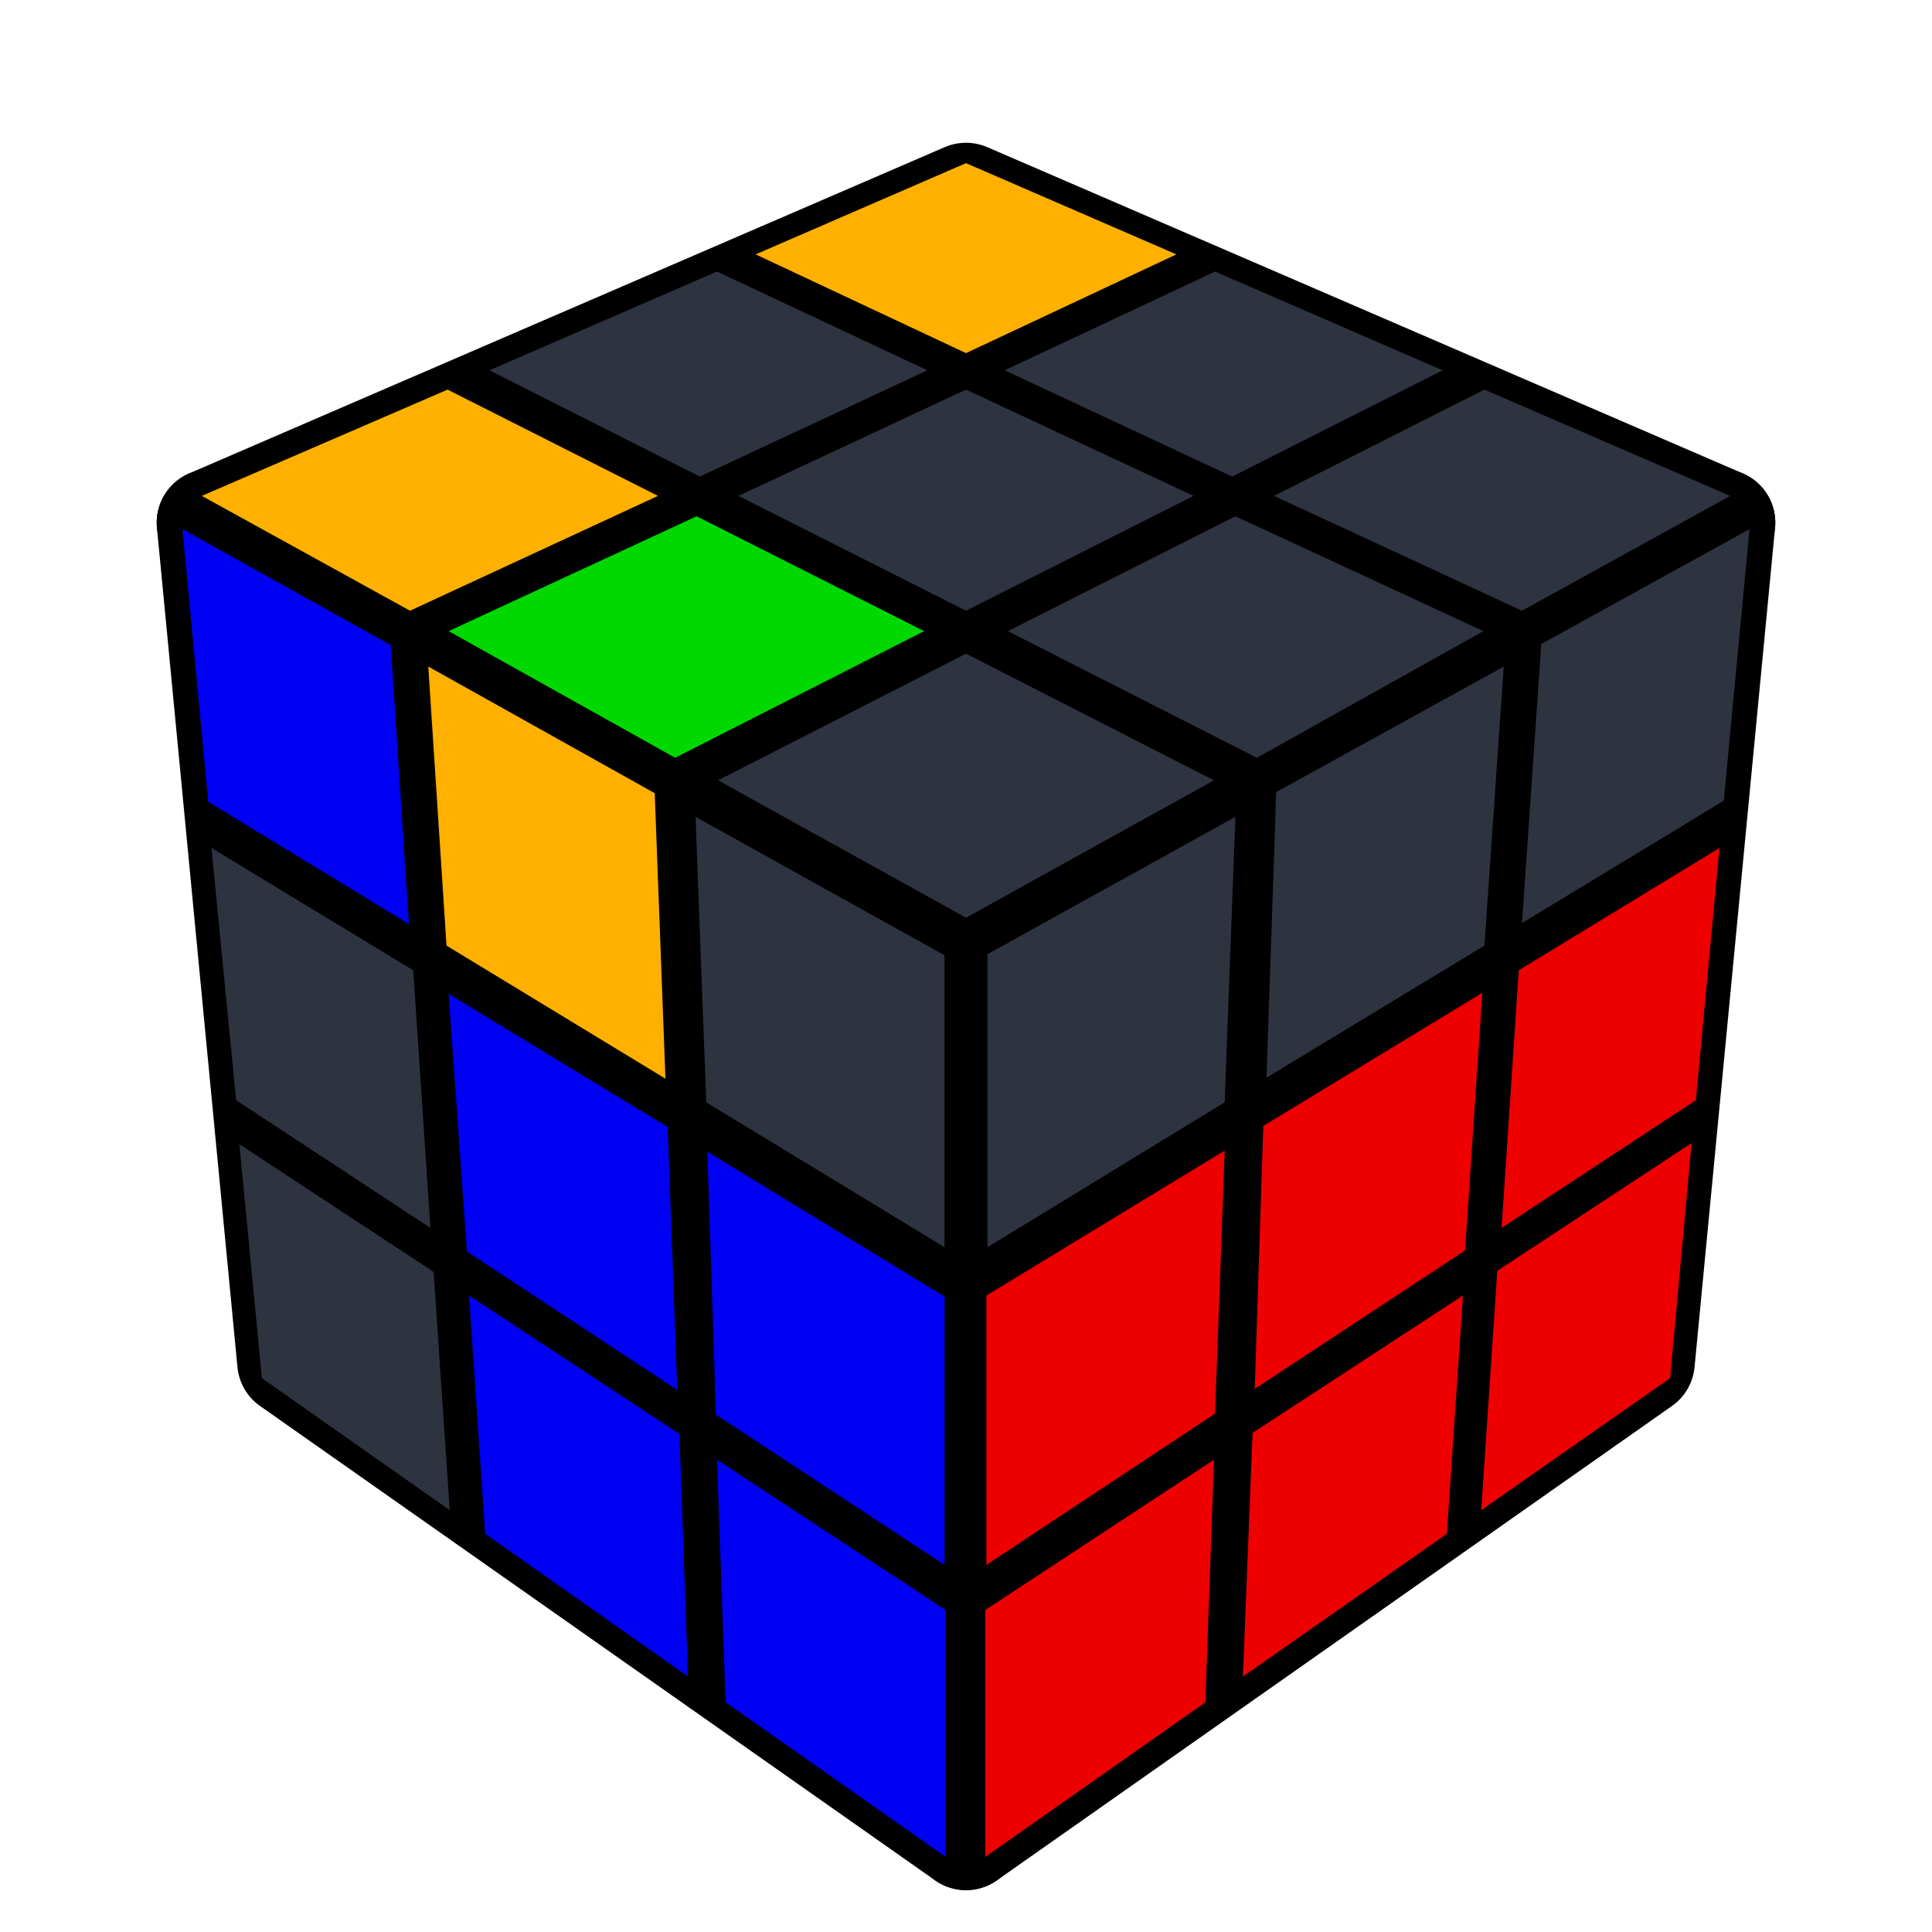
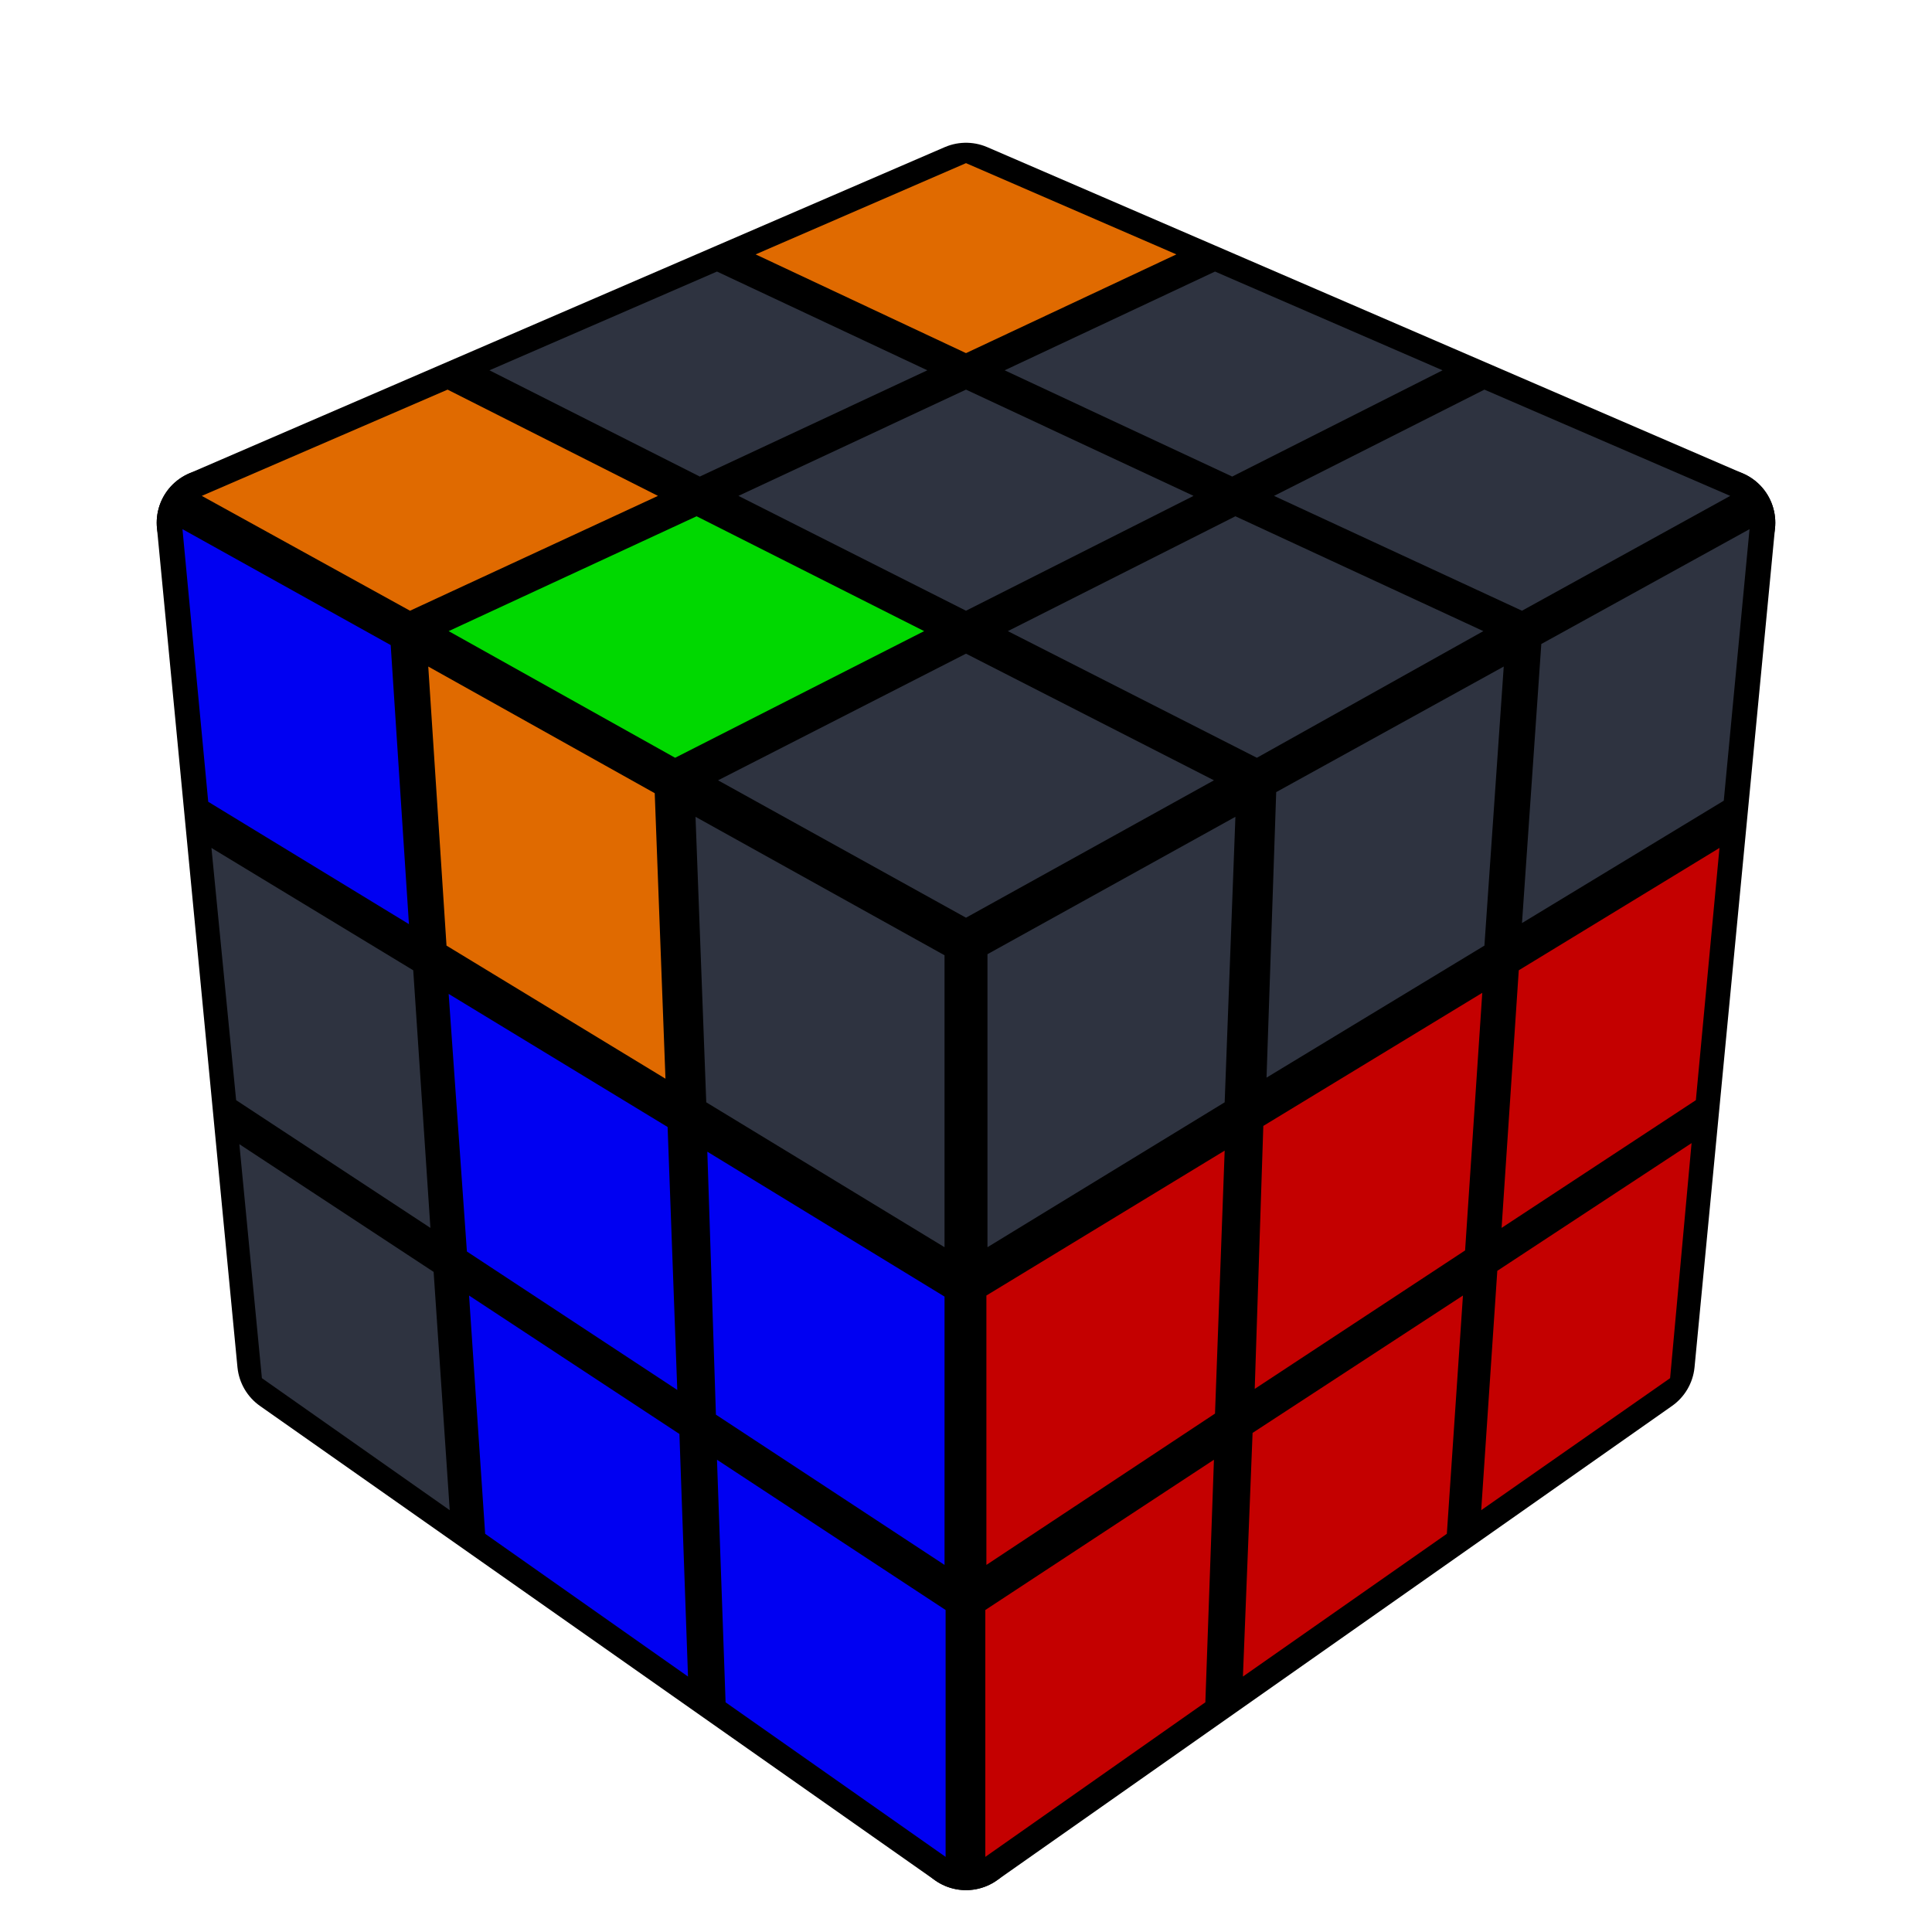
<svg xmlns="http://www.w3.org/2000/svg" version="1.1" width="180" height="180" viewBox="-0.9 -0.9 1.8 1.8">
  <g style="stroke-width:0.1;stroke-linejoin:round;opacity:1">
    <polygon fill="#000000" stroke="#000000" points="-4.9165444344952E-17,-0.717 0.704,-0.413 6.3108540577985E-17,-0.022 -0.704,-0.413" />
    <polygon fill="#000000" stroke="#000000" points="6.3108540577985E-17,-0.022 0.704,-0.413 0.629,0.369 5.5589468959362E-17,0.811" />
    <polygon fill="#000000" stroke="#000000" points="-0.704,-0.413 6.3108540577985E-17,-0.022 5.5589468959362E-17,0.811 -0.629,0.369" />
  </g>
  <g style="opacity:1;stroke-opacity:0.5;stroke-width:0;stroke-linejoin:round">
-     <polygon fill="#FFB000" stroke="#000000" points="-4.9439549272153E-17,-0.748 0.196,-0.663 -1.6979580126642E-17,-0.571 -0.196,-0.663" />
+     <polygon fill="#E06A00" stroke="#000000" points="-4.9439549272153E-17,-0.748 0.196,-0.663 -1.6979580126642E-17,-0.571 -0.196,-0.663" />
    <polygon fill="#2E3340" stroke="#000000" points="0.232,-0.647 0.444,-0.555 0.248,-0.456 0.036,-0.555" />
    <polygon fill="#2E3340" stroke="#000000" points="0.483,-0.537 0.712,-0.438 0.518,-0.331 0.287,-0.438" />
    <polygon fill="#2E3340" stroke="#000000" points="-0.232,-0.647 -0.036,-0.555 -0.248,-0.456 -0.444,-0.555" />
    <polygon fill="#2E3340" stroke="#000000" points="-1.1906711768916E-17,-0.537 0.212,-0.438 1.3125827139793E-17,-0.331 -0.212,-0.438" />
    <polygon fill="#2E3340" stroke="#000000" points="0.251,-0.419 0.482,-0.312 0.271,-0.194 0.039,-0.312" />
-     <polygon fill="#FFB000" stroke="#000000" points="-0.483,-0.537 -0.287,-0.438 -0.518,-0.331 -0.712,-0.438" />
+     <polygon fill="#E06A00" stroke="#000000" points="-0.483,-0.537 -0.287,-0.438 -0.518,-0.331 -0.712,-0.438" />
    <polygon fill="#00D800" stroke="#000000" points="-0.251,-0.419 -0.039,-0.312 -0.271,-0.194 -0.482,-0.312" />
    <polygon fill="#2E3340" stroke="#000000" points="1.9219742927126E-17,-0.291 0.231,-0.173 6.3251582941518E-17,-0.045 -0.231,-0.173" />
    <polygon fill="#2E3340" stroke="#000000" points="0.02,-0.011 0.251,-0.139 0.241,0.127 0.02,0.262" />
    <polygon fill="#2E3340" stroke="#000000" points="0.289,-0.162 0.501,-0.279 0.483,-0.019 0.28,0.104" />
    <polygon fill="#2E3340" stroke="#000000" points="0.536,-0.3 0.73,-0.407 0.706,-0.154 0.518,-0.04" />
-     <polygon fill="#EE0000" stroke="#000000" points="0.019,0.307 0.241,0.172 0.232,0.417 0.019,0.558" />
-     <polygon fill="#EE0000" stroke="#000000" points="0.277,0.149 0.481,0.025 0.465,0.265 0.269,0.394" />
-     <polygon fill="#EE0000" stroke="#000000" points="0.515,0.004 0.702,-0.11 0.68,0.125 0.499,0.244" />
-     <polygon fill="#EE0000" stroke="#000000" points="0.018,0.6 0.231,0.46 0.223,0.686 0.018,0.83" />
-     <polygon fill="#EE0000" stroke="#000000" points="0.267,0.435 0.463,0.307 0.448,0.529 0.258,0.662" />
-     <polygon fill="#EE0000" stroke="#000000" points="0.495,0.284 0.676,0.165 0.656,0.384 0.48,0.507" />
+     <polygon fill="#C40000" stroke="#000000" points="0.019,0.307 0.241,0.172 0.232,0.417 0.019,0.558" />
+     <polygon fill="#C40000" stroke="#000000" points="0.277,0.149 0.481,0.025 0.465,0.265 0.269,0.394" />
+     <polygon fill="#C40000" stroke="#000000" points="0.515,0.004 0.702,-0.11 0.68,0.125 0.499,0.244" />
+     <polygon fill="#C40000" stroke="#000000" points="0.018,0.6 0.231,0.46 0.223,0.686 0.018,0.83" />
+     <polygon fill="#C40000" stroke="#000000" points="0.267,0.435 0.463,0.307 0.448,0.529 0.258,0.662" />
+     <polygon fill="#C40000" stroke="#000000" points="0.495,0.284 0.676,0.165 0.656,0.384 0.48,0.507" />
    <polygon fill="#0000F2" stroke="#000000" points="-0.73,-0.407 -0.536,-0.299 -0.519,-0.039 -0.706,-0.153" />
-     <polygon fill="#FFB000" stroke="#000000" points="-0.501,-0.279 -0.29,-0.161 -0.28,0.105 -0.484,-0.019" />
+     <polygon fill="#E06A00" stroke="#000000" points="-0.501,-0.279 -0.29,-0.161 -0.28,0.105 -0.484,-0.019" />
    <polygon fill="#2E3340" stroke="#000000" points="-0.252,-0.139 -0.02,-0.01 -0.02,0.262 -0.242,0.127" />
    <polygon fill="#2E3340" stroke="#000000" points="-0.703,-0.11 -0.515,0.004 -0.499,0.244 -0.68,0.125" />
    <polygon fill="#0000F2" stroke="#000000" points="-0.482,0.026 -0.278,0.15 -0.269,0.395 -0.465,0.266" />
    <polygon fill="#0000F2" stroke="#000000" points="-0.241,0.173 -0.02,0.308 -0.02,0.558 -0.233,0.418" />
    <polygon fill="#2E3340" stroke="#000000" points="-0.677,0.166 -0.496,0.285 -0.481,0.507 -0.656,0.384" />
    <polygon fill="#0000F2" stroke="#000000" points="-0.463,0.307 -0.267,0.436 -0.259,0.662 -0.448,0.529" />
    <polygon fill="#0000F2" stroke="#000000" points="-0.232,0.46 -0.019,0.6 -0.019,0.83 -0.224,0.686" />
  </g>
</svg>
